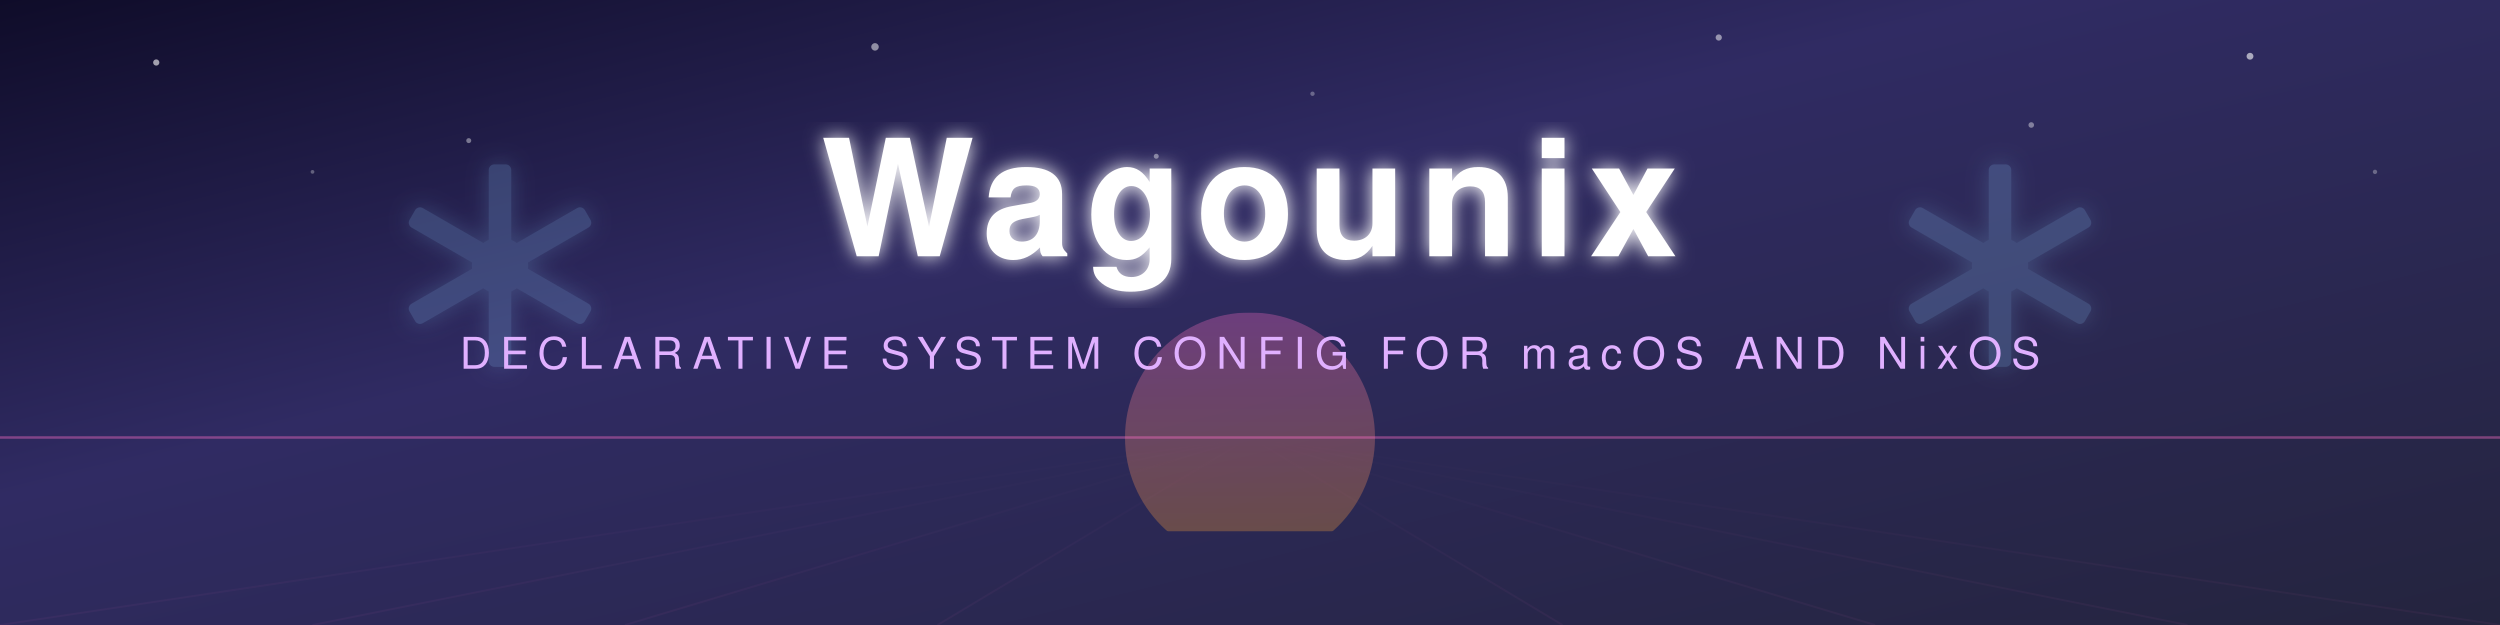
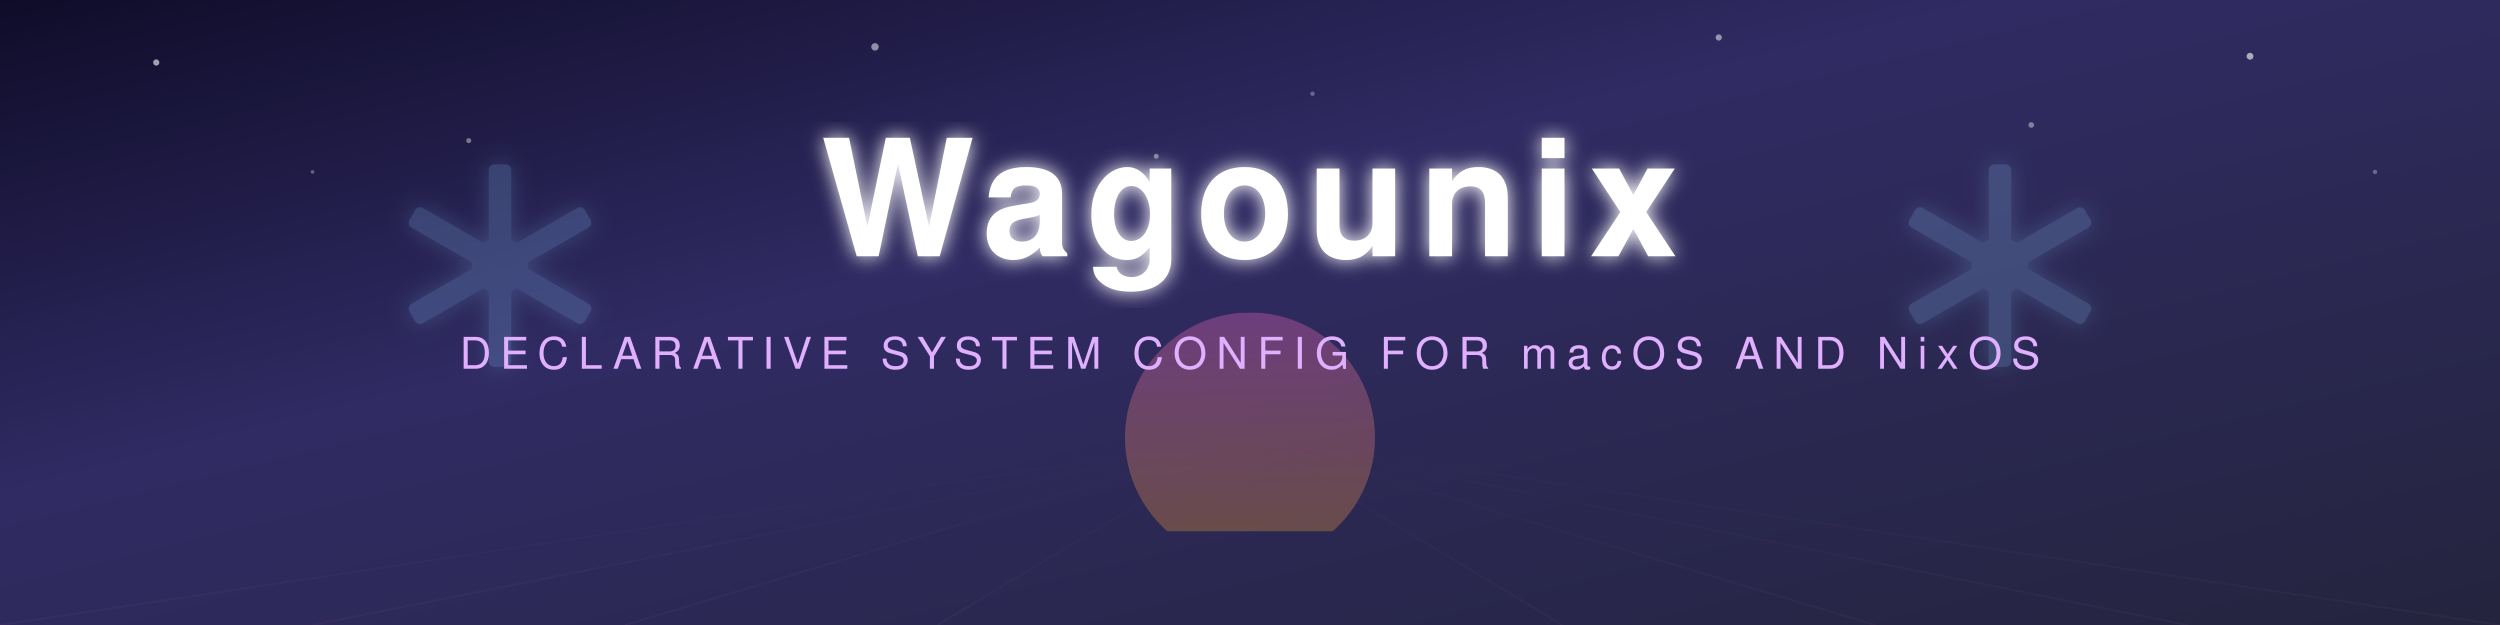
<svg xmlns="http://www.w3.org/2000/svg" viewBox="0 0 800 200" width="800" height="200">
  <defs>
    <linearGradient id="bg" x1="0%" y1="0%" x2="100%" y2="100%">
      <stop offset="0%" style="stop-color:#0f0c29" />
      <stop offset="40%" style="stop-color:#302b63" />
      <stop offset="100%" style="stop-color:#24243e" />
    </linearGradient>
    <filter id="glow">
      <feGaussianBlur stdDeviation="3" result="blur" />
      <feMerge>
        <feMergeNode in="blur" />
        <feMergeNode in="SourceGraphic" />
      </feMerge>
    </filter>
    <filter id="snowglow">
      <feGaussianBlur stdDeviation="2" result="blur" />
      <feMerge>
        <feMergeNode in="blur" />
        <feMergeNode in="SourceGraphic" />
      </feMerge>
    </filter>
    <linearGradient id="gridfade" x1="0%" y1="100%" x2="0%" y2="0%">
      <stop offset="0%" style="stop-color:#ff6ec7;stop-opacity:0.25" />
      <stop offset="100%" style="stop-color:#ff6ec7;stop-opacity:0" />
    </linearGradient>
    <linearGradient id="sun" x1="0%" y1="0%" x2="0%" y2="100%">
      <stop offset="0%" style="stop-color:#ff6ec7" />
      <stop offset="100%" style="stop-color:#f9a825" />
    </linearGradient>
  </defs>
  <rect width="800" height="200" fill="url(#bg)" />
  <circle cx="50" cy="20" r="1" fill="#ffffff" opacity="0.6" />
  <circle cx="150" cy="45" r="0.8" fill="#ffffff" opacity="0.4" />
  <circle cx="280" cy="15" r="1.2" fill="#ffffff" opacity="0.5" />
  <circle cx="420" cy="30" r="0.7" fill="#ffffff" opacity="0.3" />
  <circle cx="550" cy="12" r="1" fill="#ffffff" opacity="0.5" />
  <circle cx="650" cy="40" r="0.9" fill="#ffffff" opacity="0.4" />
  <circle cx="720" cy="18" r="1.1" fill="#ffffff" opacity="0.6" />
  <circle cx="100" cy="55" r="0.6" fill="#ffffff" opacity="0.3" />
  <circle cx="370" cy="50" r="0.8" fill="#ffffff" opacity="0.4" />
  <circle cx="760" cy="55" r="0.7" fill="#ffffff" opacity="0.3" />
  <clipPath id="horizon">
    <rect x="330" y="100" width="140" height="70" />
  </clipPath>
  <circle cx="400" cy="140" r="40" fill="url(#sun)" opacity="0.3" clip-path="url(#horizon)" />
-   <line x1="0" y1="140" x2="800" y2="140" stroke="#ff6ec7" stroke-width="0.8" opacity="0.4" />
  <g opacity="0.2" stroke="url(#gridfade)" stroke-width="0.6" fill="none">
    <line x1="0" y1="150" x2="800" y2="150" />
    <line x1="0" y1="162" x2="800" y2="162" />
    <line x1="0" y1="176" x2="800" y2="176" />
    <line x1="0" y1="192" x2="800" y2="192" />
    <line x1="400" y1="140" x2="0" y2="200" />
    <line x1="400" y1="140" x2="100" y2="200" />
    <line x1="400" y1="140" x2="200" y2="200" />
    <line x1="400" y1="140" x2="300" y2="200" />
    <line x1="400" y1="140" x2="400" y2="200" />
    <line x1="400" y1="140" x2="500" y2="200" />
    <line x1="400" y1="140" x2="600" y2="200" />
    <line x1="400" y1="140" x2="700" y2="200" />
    <line x1="400" y1="140" x2="800" y2="200" />
  </g>
  <g transform="translate(160, 85) scale(1.8)" fill="#7eb5e6" opacity="0.25" filter="url(#snowglow)">
    <rect x="-2" y="-18" width="4" height="36" rx="1" />
    <rect x="-2" y="-18" width="4" height="36" rx="1" transform="rotate(60)" />
    <rect x="-2" y="-18" width="4" height="36" rx="1" transform="rotate(-60)" />
    <circle cx="0" cy="0" r="5" />
  </g>
  <g transform="translate(640, 85) scale(1.8)" fill="#7eb5e6" opacity="0.25" filter="url(#snowglow)">
    <rect x="-2" y="-18" width="4" height="36" rx="1" />
    <rect x="-2" y="-18" width="4" height="36" rx="1" transform="rotate(60)" />
    <rect x="-2" y="-18" width="4" height="36" rx="1" transform="rotate(-60)" />
    <circle cx="0" cy="0" r="5" />
  </g>
  <text x="400" y="82" text-anchor="middle" font-family="-apple-system, BlinkMacSystemFont, 'Segoe UI', Helvetica, Arial, sans-serif" font-size="52" font-weight="700" fill="#ffffff" letter-spacing="4" filter="url(#glow)">
    Wagounix
  </text>
  <text x="400" y="118" text-anchor="middle" font-family="-apple-system, BlinkMacSystemFont, 'Segoe UI', Helvetica, Arial, sans-serif" font-size="14" fill="#e0b0ff" letter-spacing="3">
    DECLARATIVE SYSTEM CONFIG FOR macOS AND NixOS
  </text>
</svg>
